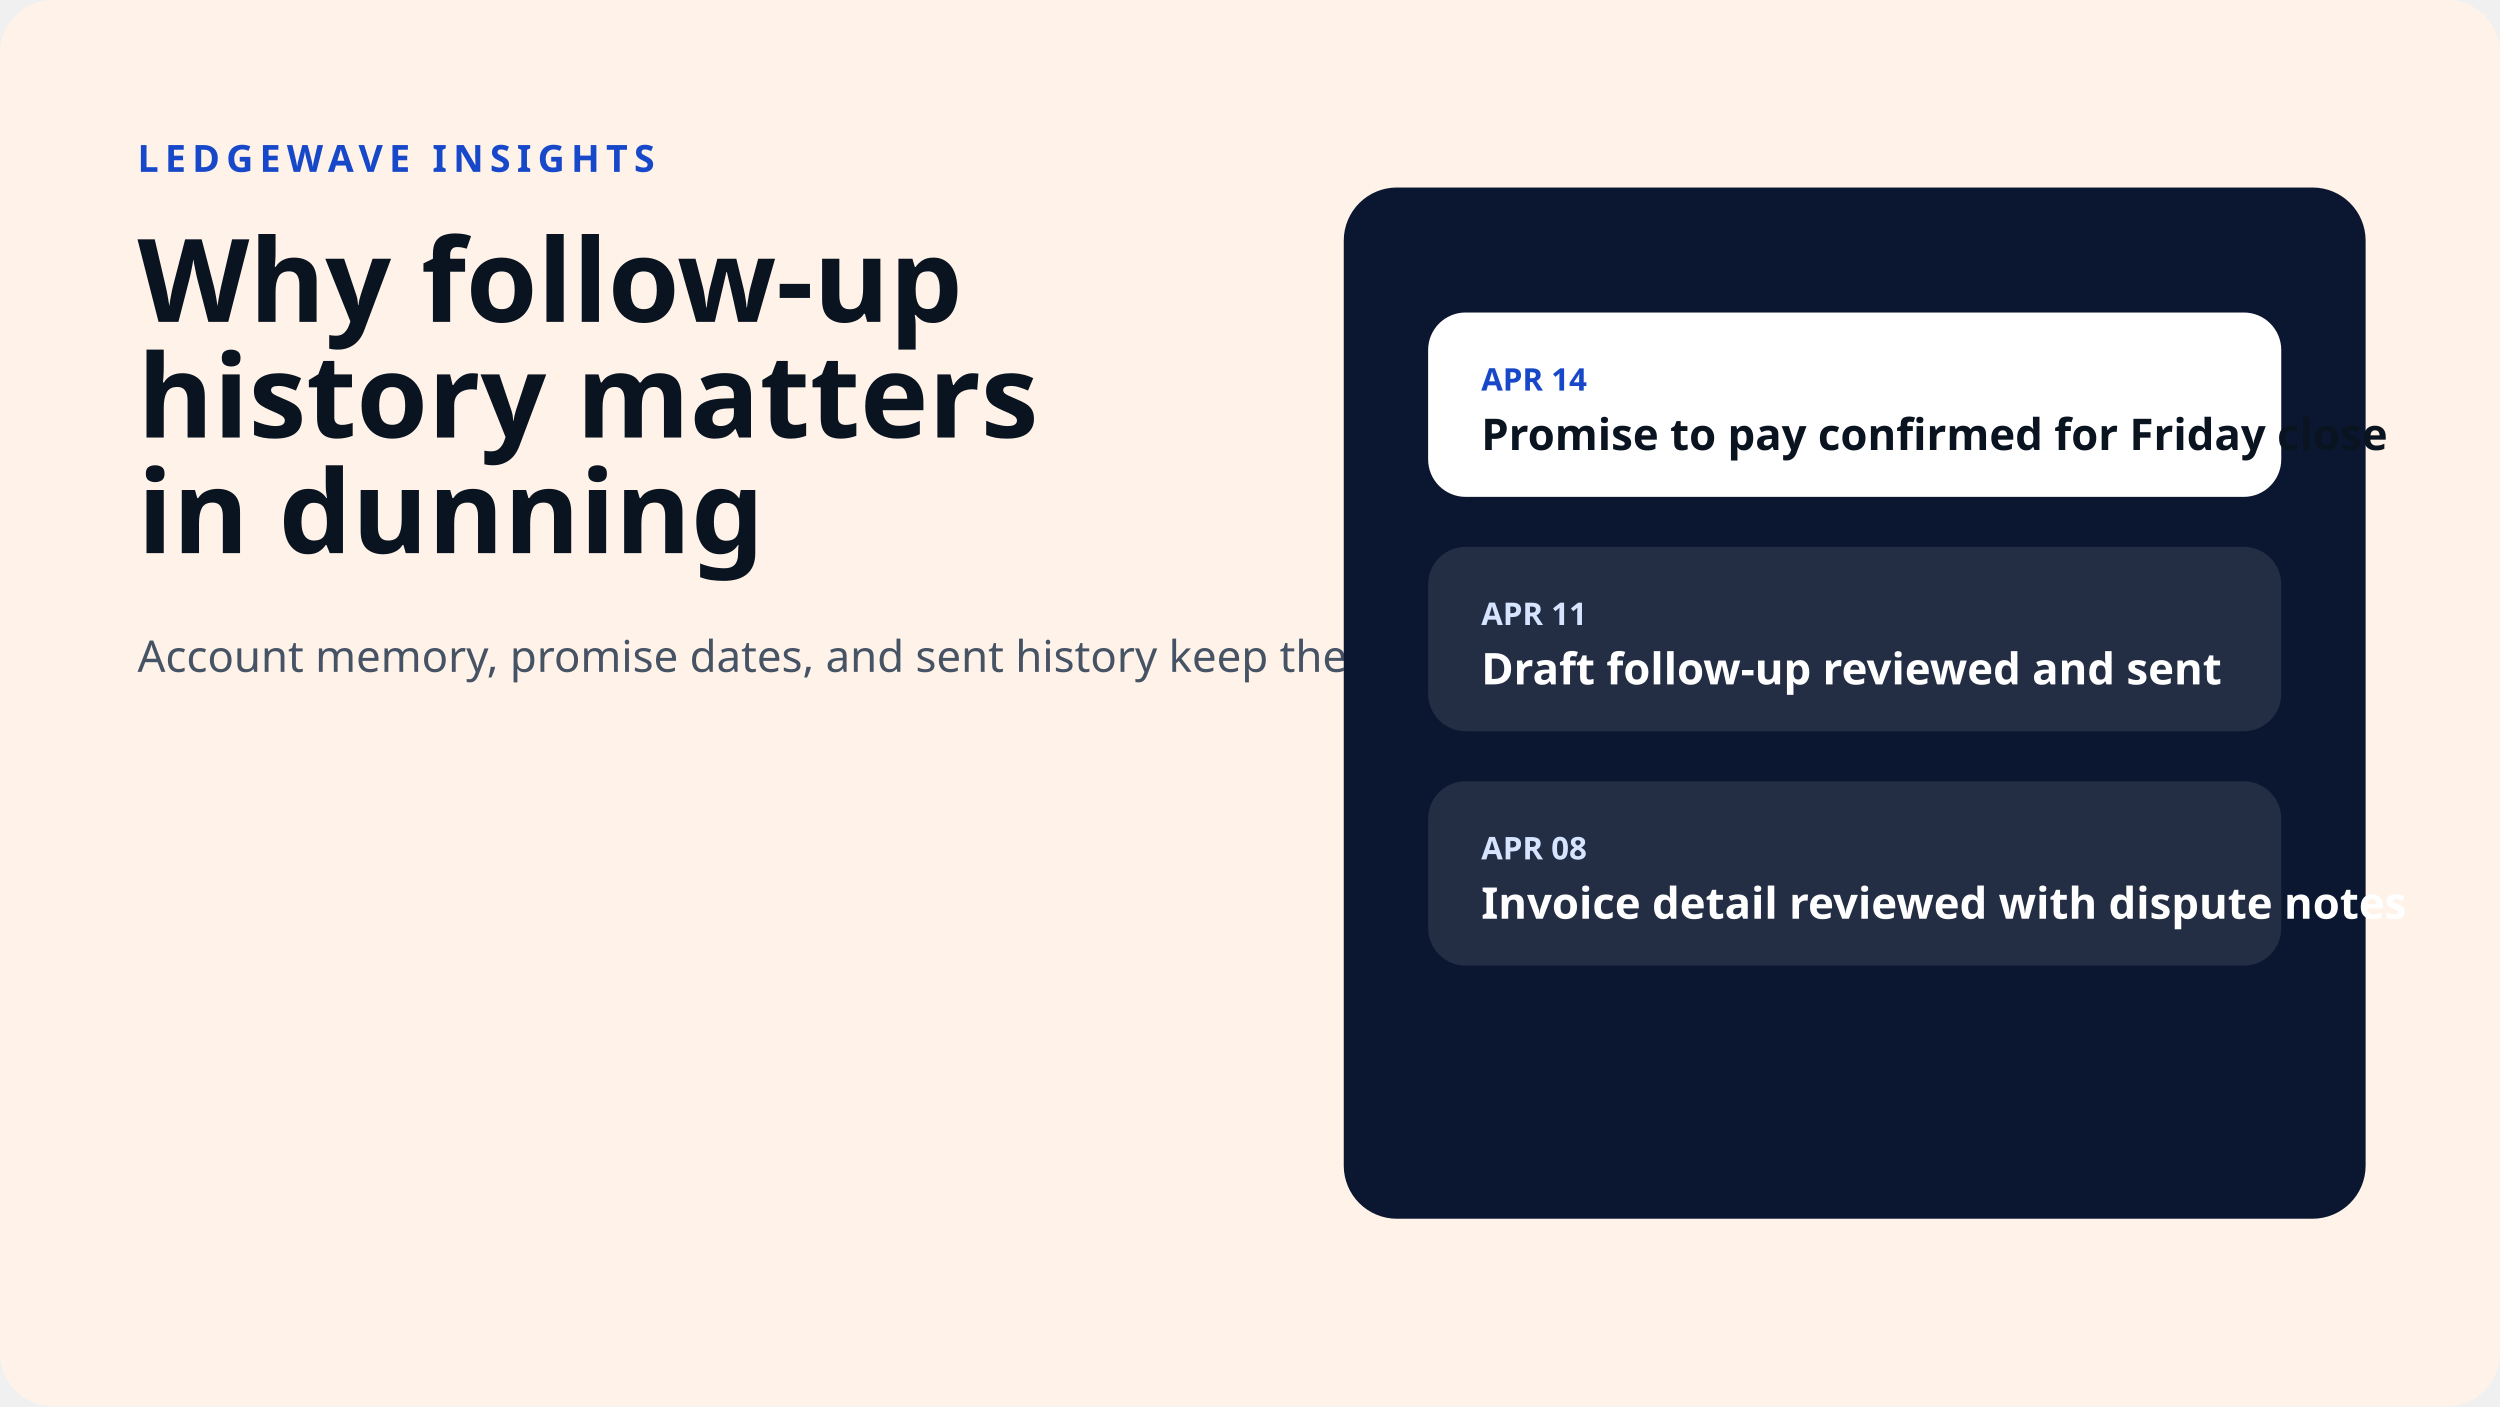
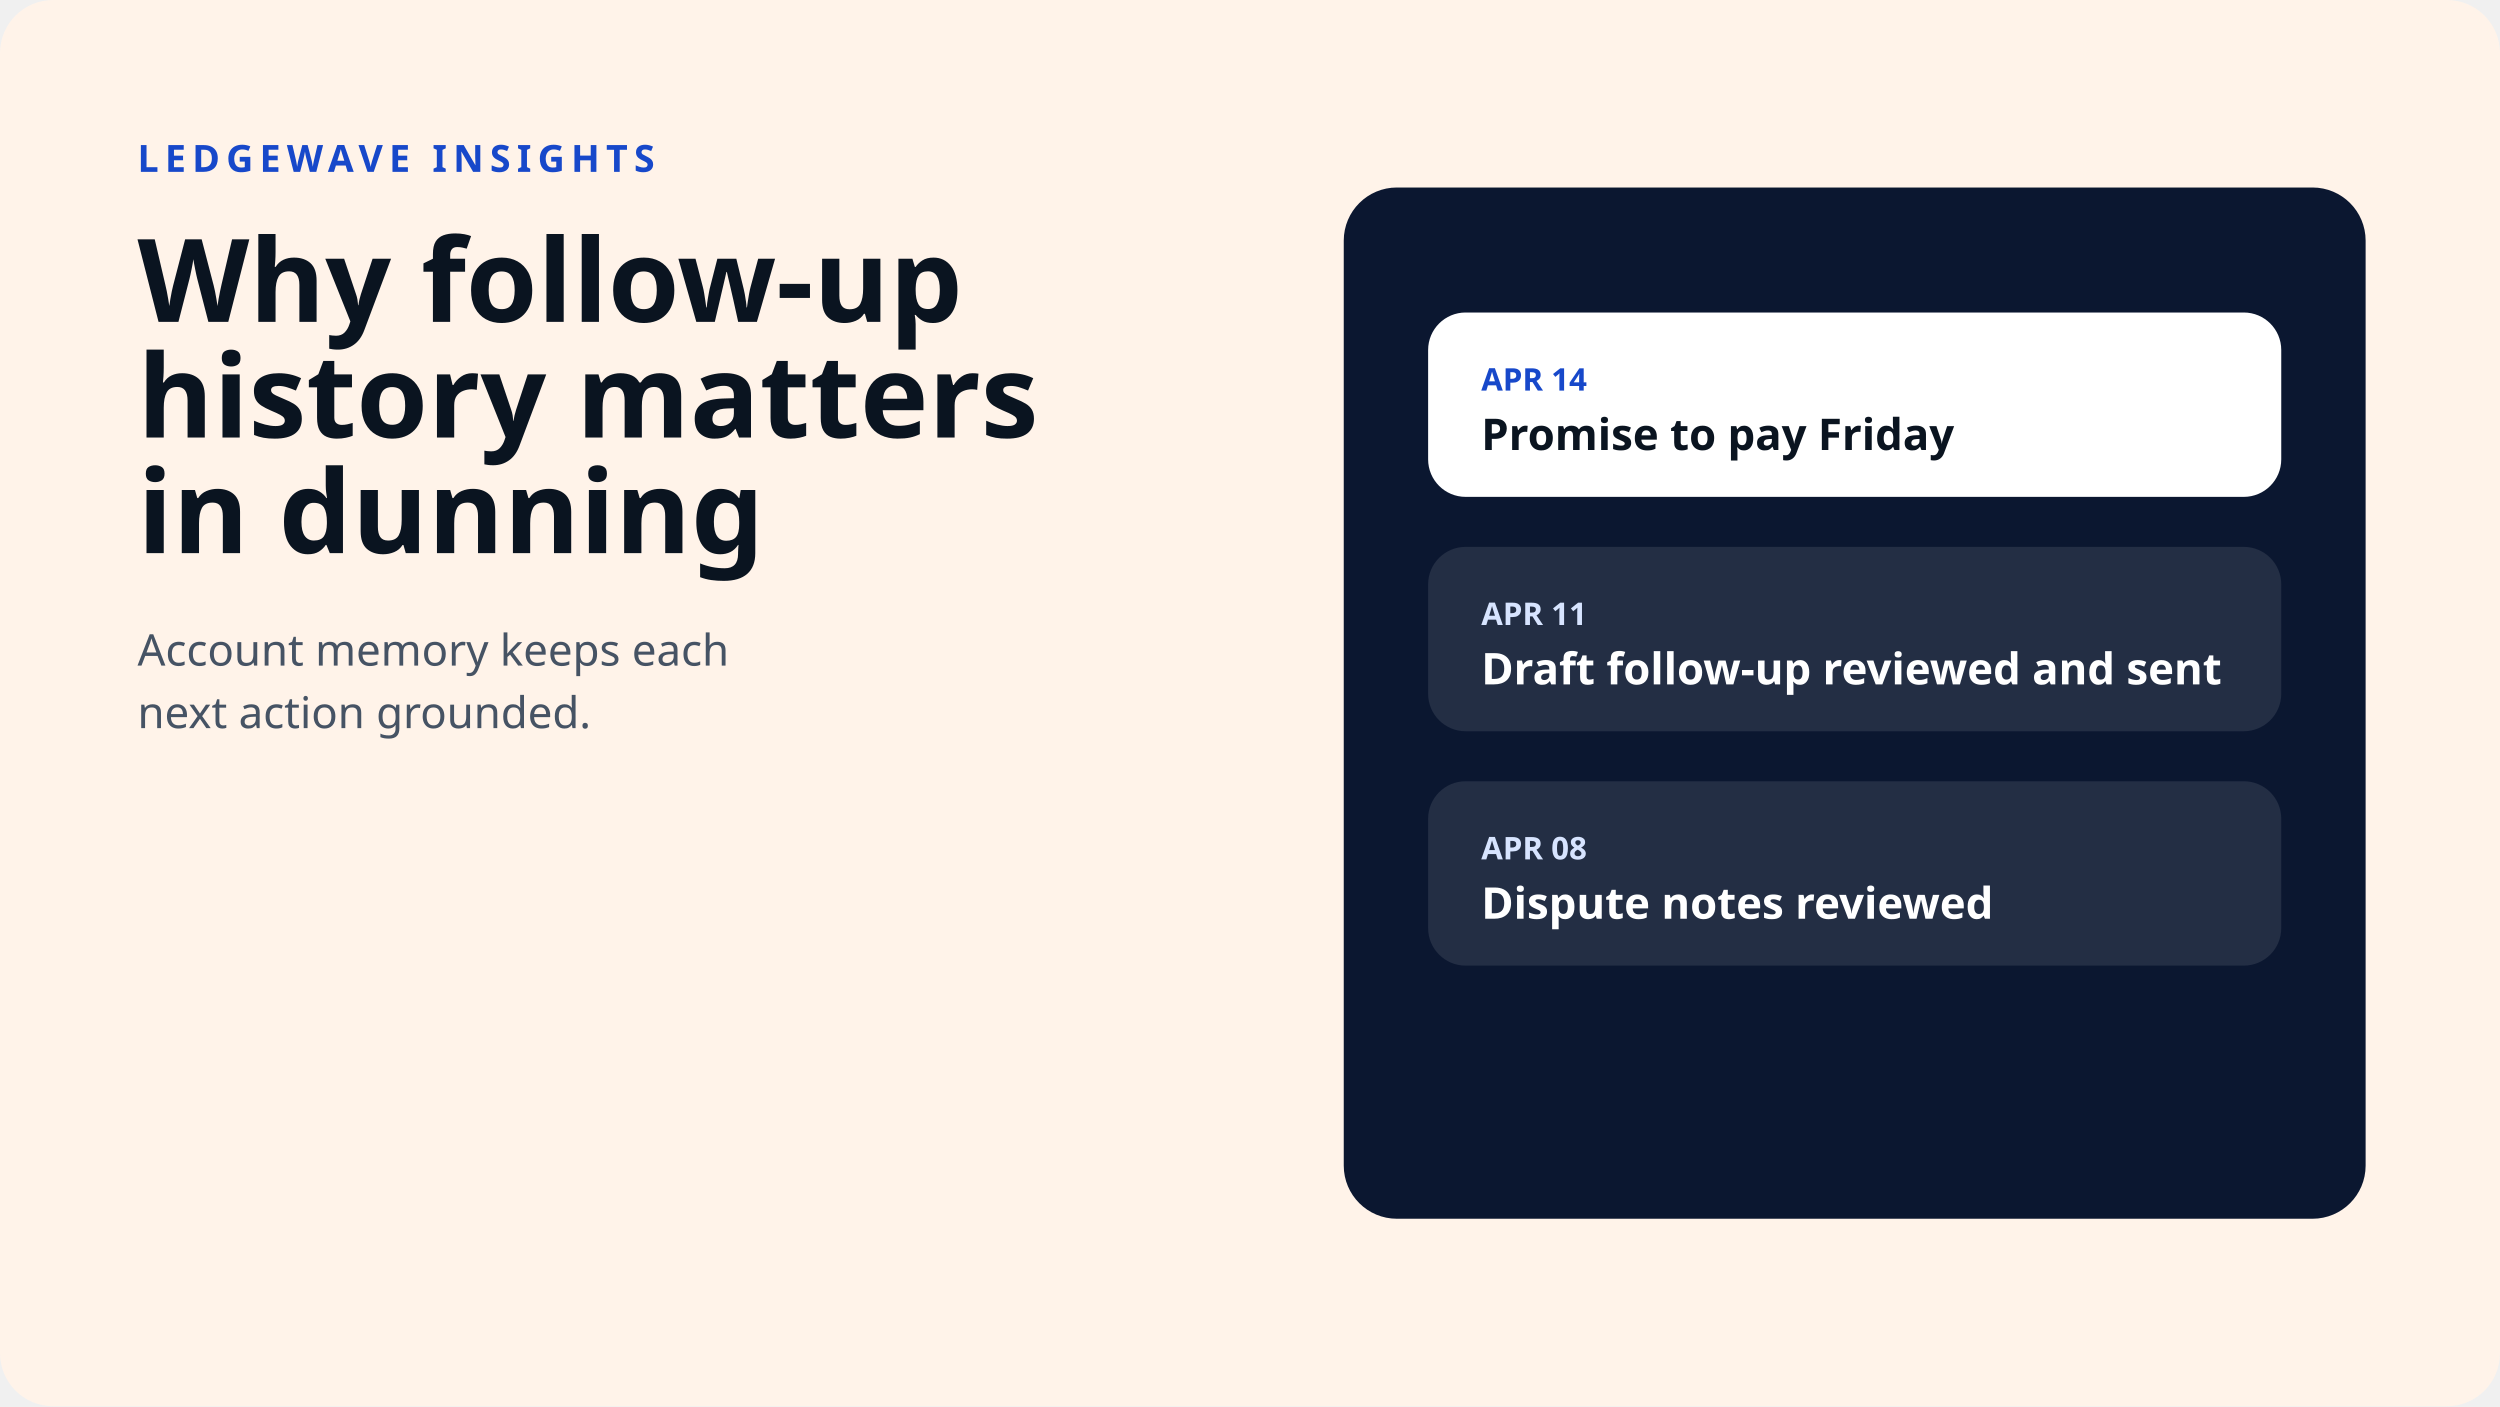
<svg xmlns="http://www.w3.org/2000/svg" viewBox="0 0 1600 900" width="1600" height="900" role="img" aria-labelledby="title desc">
  <rect width="1600" height="900" rx="34" fill="#fff3e9" />
  <text x="88" y="110" fill="#1748ca" font-family="Space Grotesk, Segoe UI, sans-serif" font-size="24" font-weight="700" letter-spacing="4">LEDGEWAVE INSIGHTS</text>
  <text x="88" y="206" fill="#0a1420" font-family="Space Grotesk, Segoe UI, sans-serif" font-size="74" font-weight="700">Why follow-up</text>
  <text x="88" y="280" fill="#0a1420" font-family="Space Grotesk, Segoe UI, sans-serif" font-size="74" font-weight="700">history matters</text>
  <text x="88" y="354" fill="#0a1420" font-family="Space Grotesk, Segoe UI, sans-serif" font-size="74" font-weight="700">in dunning</text>
-   <text x="88" y="430" fill="#465364" font-family="Manrope, Segoe UI, sans-serif" font-size="28">Account memory, promise dates, and sent history keep the next collector action grounded.</text>
+   <text x="88" y="426" fill="#465364" font-family="Manrope, Segoe UI, sans-serif" font-size="28">Account memory keeps each</text>
+   <text x="88" y="466" fill="#465364" font-family="Manrope, Segoe UI, sans-serif" font-size="28">next action grounded.</text>
  <g transform="translate(860 120)">
    <rect width="654" height="660" rx="34" fill="#0b1730" />
    <g transform="translate(54 80)">
      <rect width="546" height="118" rx="24" fill="#ffffff" />
      <text x="34" y="50" fill="#1748ca" font-family="Space Grotesk, Segoe UI, sans-serif" font-size="20" font-weight="700">APR 14</text>
-       <text x="34" y="88" fill="#0a1420" font-family="Manrope, Segoe UI, sans-serif" font-size="28" font-weight="700">Promise to pay confirmed for Friday close</text>
+       <text x="34" y="88" fill="#0a1420" font-family="Manrope, Segoe UI, sans-serif" font-size="28" font-weight="700">Promise to pay Friday</text>
      <rect y="150" width="546" height="118" rx="24" fill="rgba(255,255,255,0.1)" />
      <text x="34" y="200" fill="#d7e4ff" font-family="Space Grotesk, Segoe UI, sans-serif" font-size="20" font-weight="700">APR 11</text>
      <text x="34" y="238" fill="#ffffff" font-family="Manrope, Segoe UI, sans-serif" font-size="28" font-weight="700">Draft follow-up reviewed and sent</text>
      <rect y="300" width="546" height="118" rx="24" fill="rgba(255,255,255,0.1)" />
      <text x="34" y="350" fill="#d7e4ff" font-family="Space Grotesk, Segoe UI, sans-serif" font-size="20" font-weight="700">APR 08</text>
-       <text x="34" y="388" fill="#ffffff" font-family="Manrope, Segoe UI, sans-serif" font-size="28" font-weight="700">Invoice detail reviewed with dispute notes</text>
+       <text x="34" y="388" fill="#ffffff" font-family="Manrope, Segoe UI, sans-serif" font-size="28" font-weight="700">Dispute notes reviewed</text>
    </g>
  </g>
</svg>
